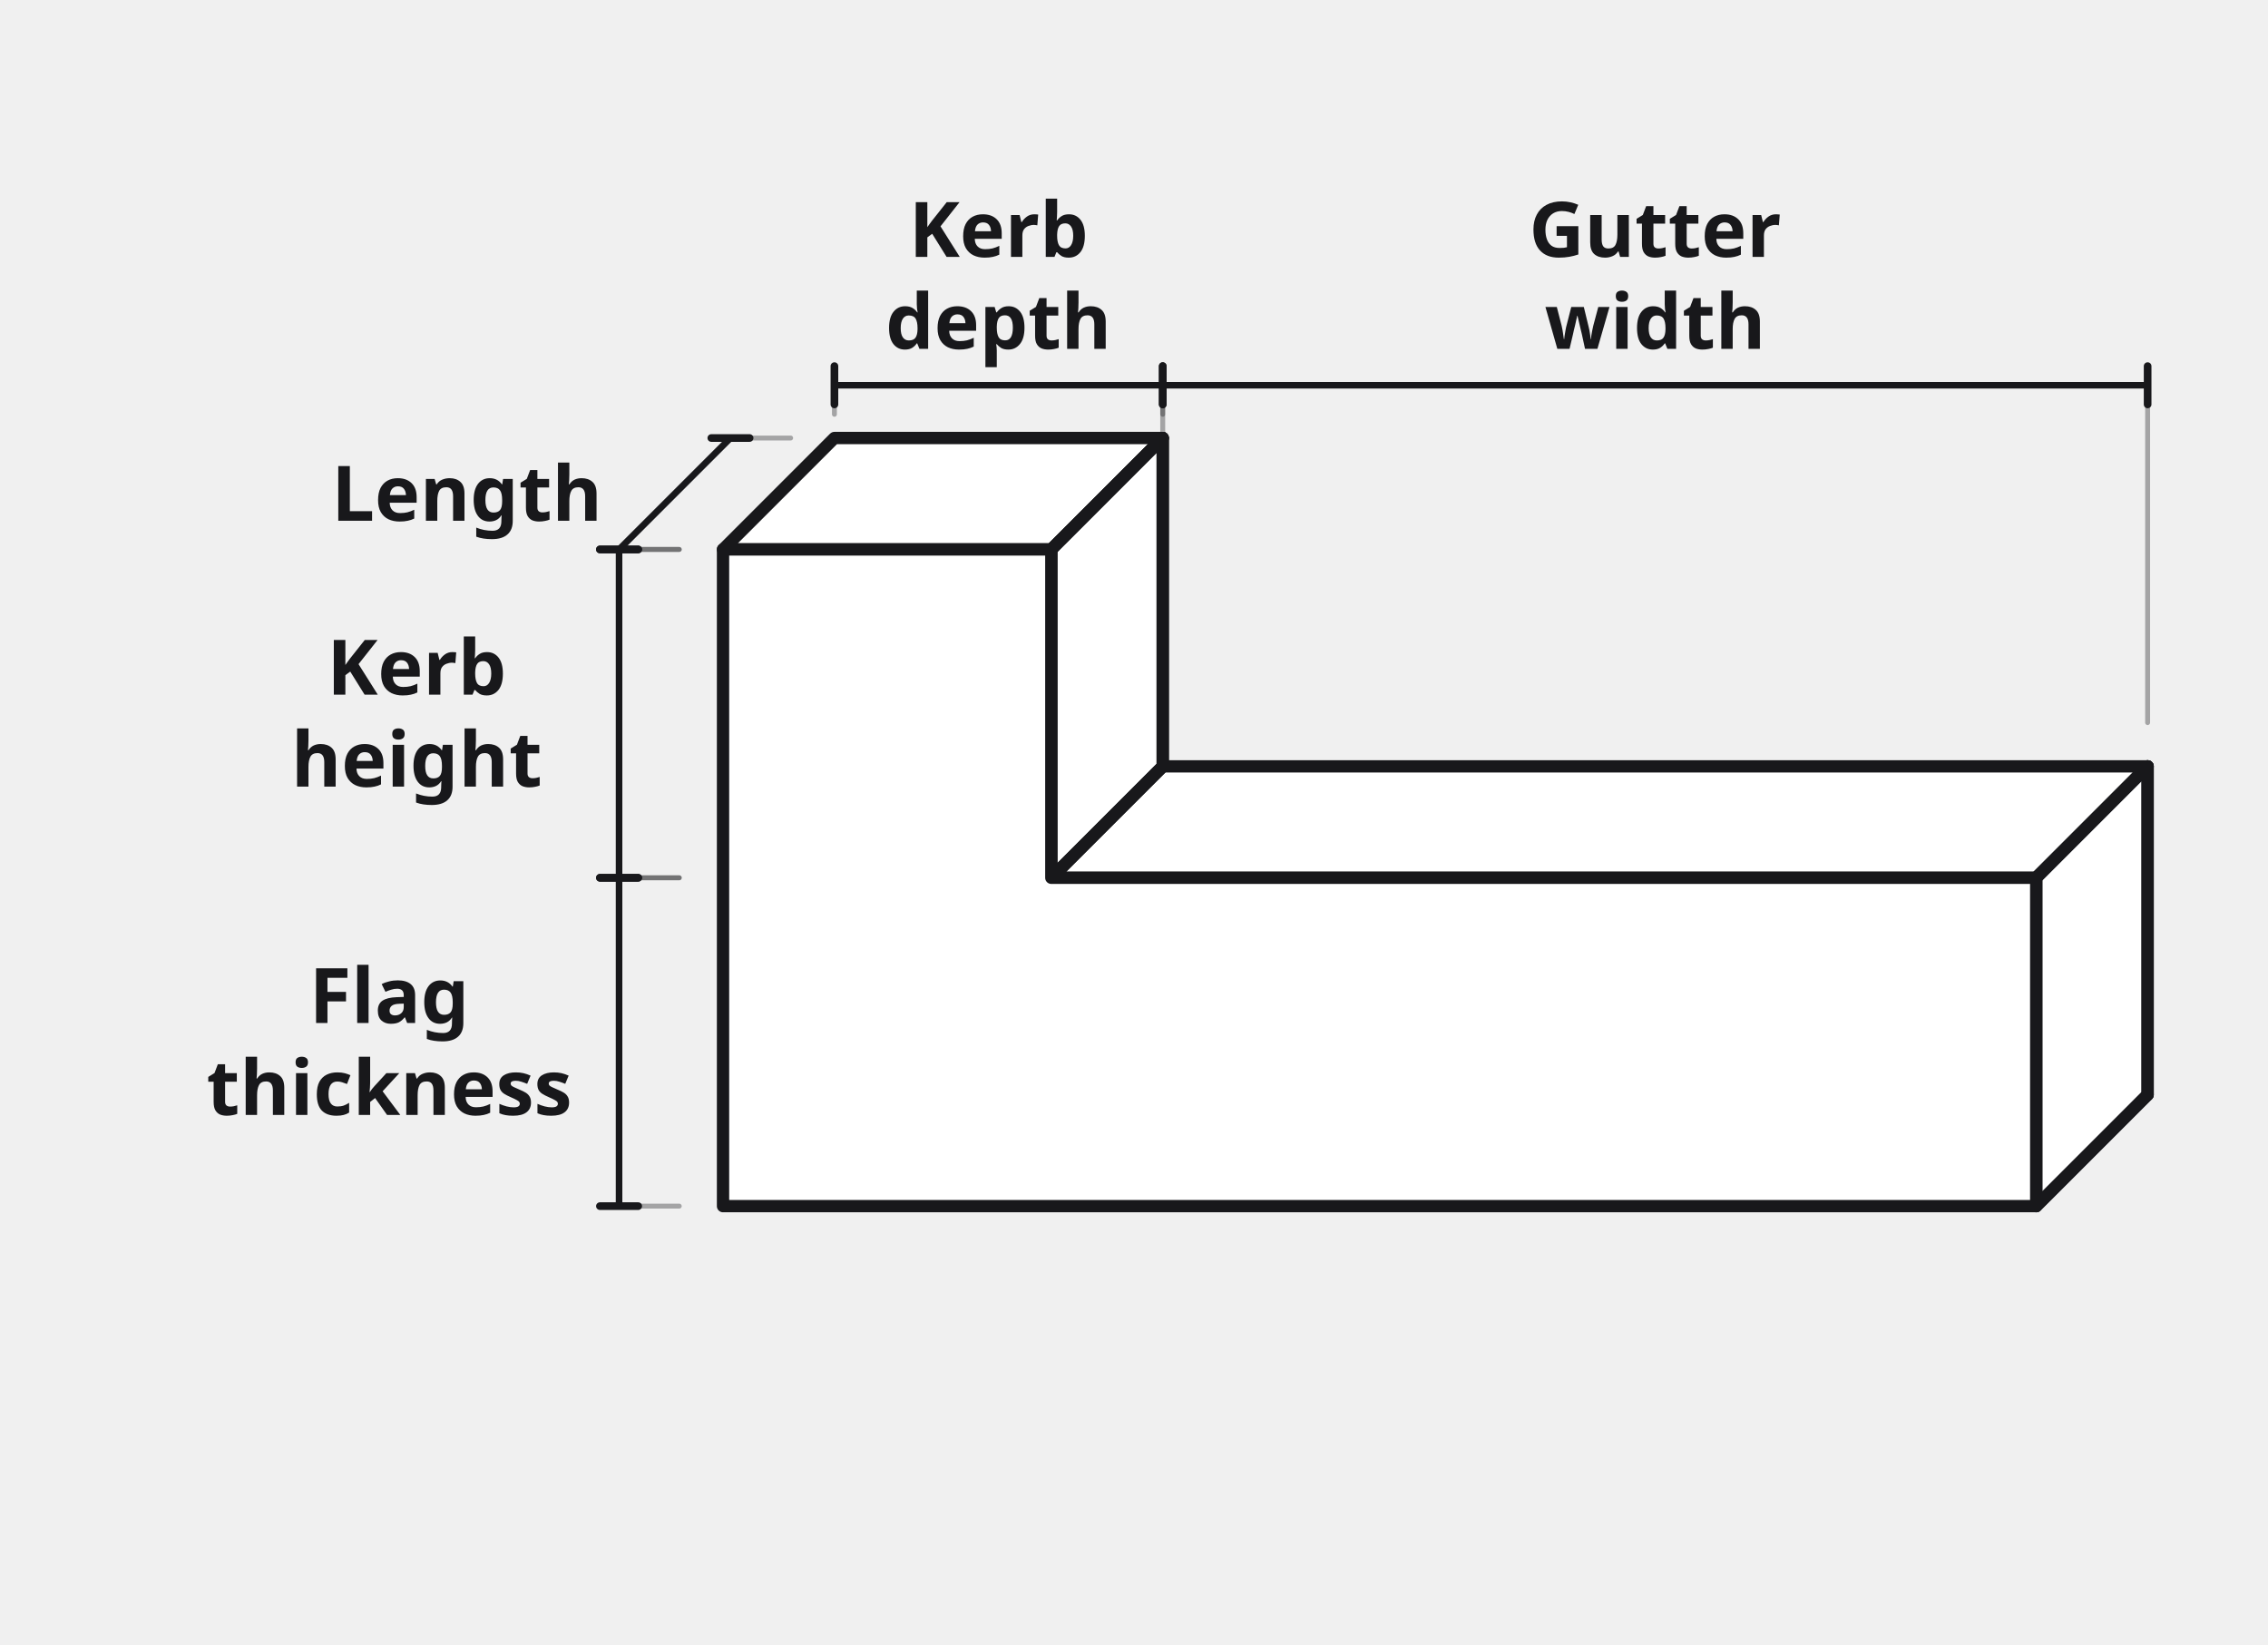
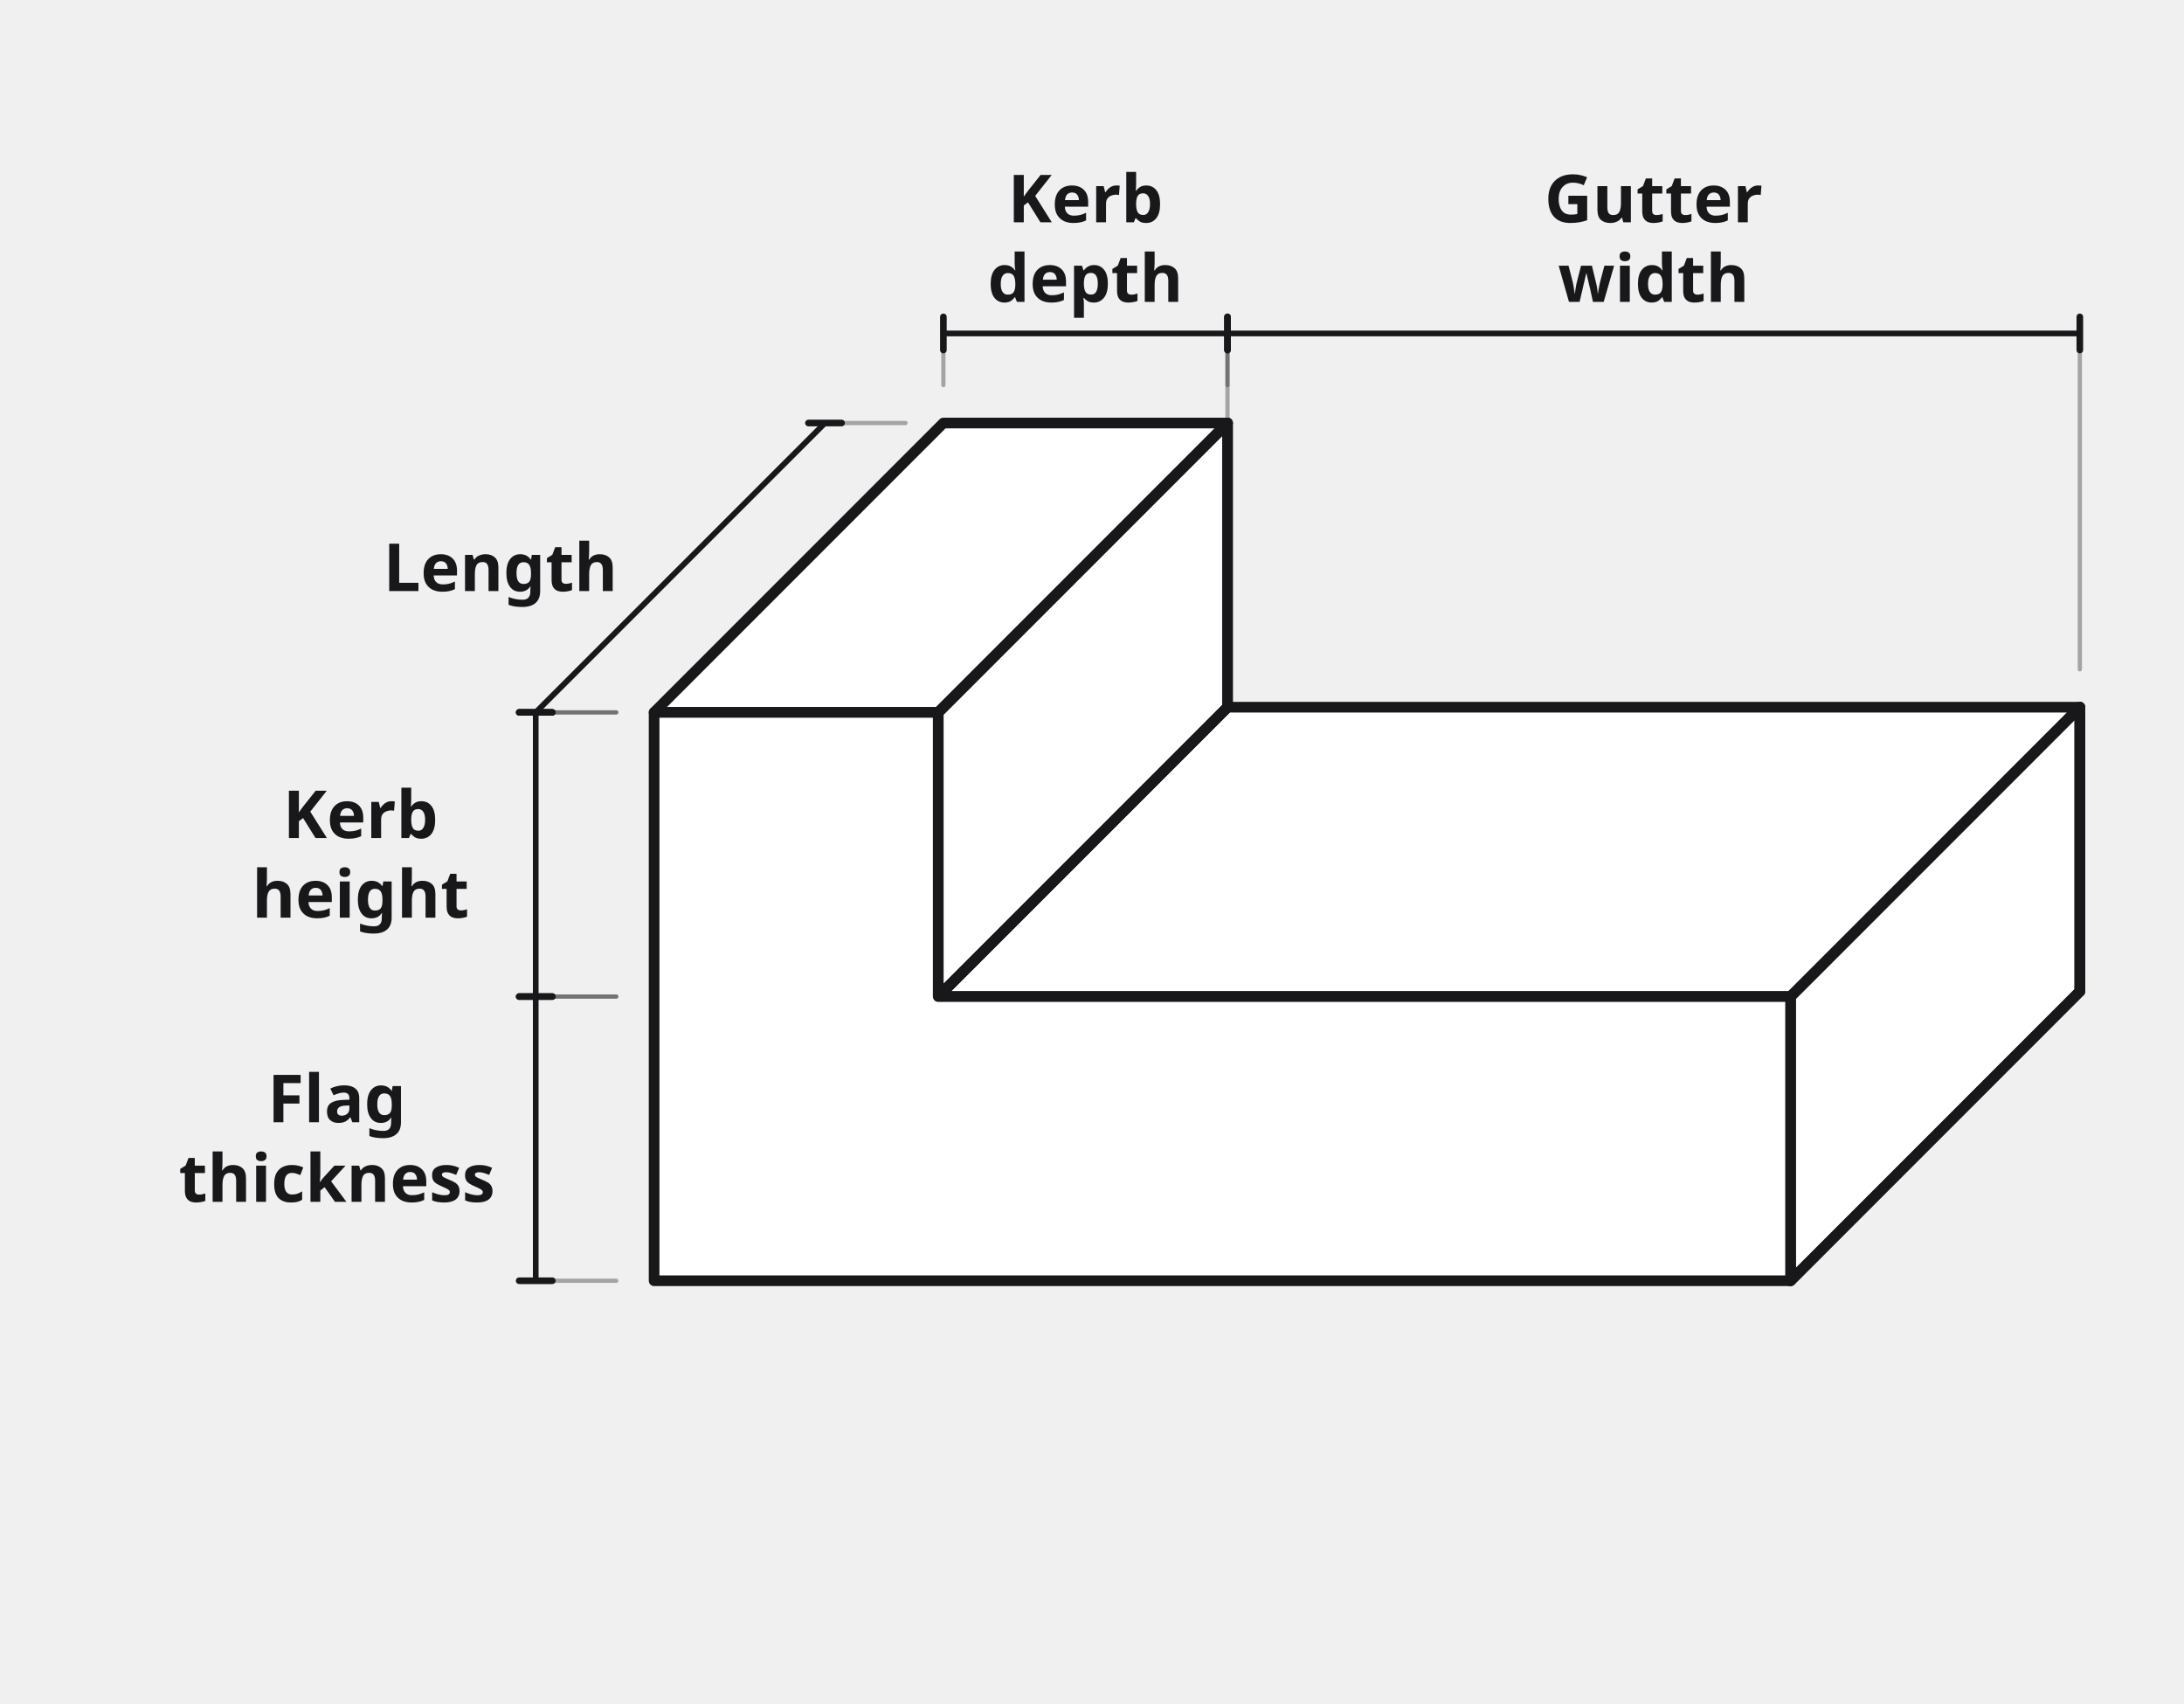
- <svg xmlns="http://www.w3.org/2000/svg" viewBox="-132.14 -220.40 414.50 300.44" aria-hidden="true">
-   <path d="M 240.00 -60.00 L 60.00 -60.00 L 80.36 -80.36 L 260.36 -80.36 Z" fill="#ffffff" stroke="#18181b" stroke-width="2.25" stroke-linejoin="round" stroke-linecap="round" />
-   <path d="M 60.00 -120.00 L 0.00 -120.00 L 20.36 -140.36 L 80.36 -140.36 Z" fill="#ffffff" stroke="#18181b" stroke-width="2.25" stroke-linejoin="round" stroke-linecap="round" />
-   <path d="M 240.00 0.00 L 240.00 -60.00 L 260.36 -80.36 L 260.36 -20.36 Z" fill="#ffffff" stroke="#18181b" stroke-width="2.25" stroke-linejoin="round" stroke-linecap="round" />
-   <path d="M 60.00 -60.00 L 60.00 -120.00 L 80.36 -140.36 L 80.36 -80.36 Z" fill="#ffffff" stroke="#18181b" stroke-width="2.25" stroke-linejoin="round" stroke-linecap="round" />
-   <line x1="240.00" y1="-60.00" x2="260.36" y2="-80.36" stroke="#18181b" stroke-width="2.25" stroke-linecap="round" />
-   <line x1="60.00" y1="-60.00" x2="80.36" y2="-80.36" stroke="#18181b" stroke-width="2.25" stroke-linecap="round" />
-   <line x1="60.00" y1="-120.00" x2="80.36" y2="-140.36" stroke="#18181b" stroke-width="2.25" stroke-linecap="round" />
-   <line x1="80.36" y1="-80.36" x2="80.36" y2="-140.36" stroke="#18181b" stroke-width="2.25" stroke-linecap="round" />
-   <line x1="260.36" y1="-80.36" x2="260.36" y2="-20.36" stroke="#18181b" stroke-width="2.25" stroke-linecap="round" />
-   <line x1="240.00" y1="0.00" x2="260.36" y2="-20.36" stroke="#18181b" stroke-width="2.25" stroke-linecap="round" />
+ <svg xmlns="http://www.w3.org/2000/svg" viewBox="-138.14 -270.40 461.23 359.71" aria-hidden="true">
+   <path d="M 240.00 0.00 L 240.00 -60.00 L 301.09 -121.09 L 301.09 -61.09 Z" fill="#ffffff" stroke="#18181b" stroke-width="2.25" stroke-linejoin="round" stroke-linecap="round" />
+   <path d="M 240.00 -60.00 L 60.00 -60.00 L 121.09 -121.09 L 301.09 -121.09 Z" fill="#ffffff" stroke="#18181b" stroke-width="2.25" stroke-linejoin="round" stroke-linecap="round" />
+   <path d="M 60.00 -60.00 L 60.00 -120.00 L 121.09 -181.09 L 121.09 -121.09 Z" fill="#ffffff" stroke="#18181b" stroke-width="2.25" stroke-linejoin="round" stroke-linecap="round" />
+   <path d="M 60.00 -120.00 L 0.00 -120.00 L 61.09 -181.09 L 121.09 -181.09 Z" fill="#ffffff" stroke="#18181b" stroke-width="2.25" stroke-linejoin="round" stroke-linecap="round" />
+   <line x1="240.00" y1="-60.00" x2="301.09" y2="-121.09" stroke="#18181b" stroke-width="2.25" stroke-linecap="round" />
+   <line x1="60.00" y1="-60.00" x2="121.09" y2="-121.09" stroke="#18181b" stroke-width="2.25" stroke-linecap="round" />
+   <line x1="60.00" y1="-120.00" x2="121.09" y2="-181.09" stroke="#18181b" stroke-width="2.25" stroke-linecap="round" />
+   <line x1="121.09" y1="-121.09" x2="121.09" y2="-181.09" stroke="#18181b" stroke-width="2.25" stroke-linecap="round" />
+   <line x1="301.09" y1="-121.09" x2="301.09" y2="-61.09" stroke="#18181b" stroke-width="2.25" stroke-linecap="round" />
+   <line x1="240.00" y1="0.00" x2="301.09" y2="-61.09" stroke="#18181b" stroke-width="2.25" stroke-linecap="round" />
  <path d="M 240.00 0.00 L 240.00 -60.00 L 60.00 -60.00 L 60.00 -120.00 L 0.00 -120.00 L 0.00 0.00 L 60.00 0.00 Z" fill="#ffffff" stroke="#18181b" stroke-width="2.25" stroke-linejoin="round" stroke-linecap="round" />
  <g class="dim">
-     <line x1="-8.00" y1="0.00" x2="-19.00" y2="0.00" stroke="#18181b" stroke-width="0.9" stroke-linecap="round" opacity="0.35" />
-     <line x1="-8.00" y1="-60.00" x2="-19.00" y2="-60.00" stroke="#18181b" stroke-width="0.9" stroke-linecap="round" opacity="0.35" />
-     <line x1="-19.00" y1="0.00" x2="-19.00" y2="-60.00" stroke="#18181b" stroke-width="1.2" stroke-linecap="round" />
-     <line x1="-22.50" y1="0.00" x2="-15.50" y2="0.00" stroke="#18181b" stroke-width="1.4" stroke-linecap="round" />
-     <line x1="-22.50" y1="-60.00" x2="-15.50" y2="-60.00" stroke="#18181b" stroke-width="1.4" stroke-linecap="round" />
-     <text x="-61.00" text-anchor="middle" dominant-baseline="middle" font-family="system-ui,sans-serif" font-size="14" font-weight="600" fill="#18181b" y="-38.40">Flag<tspan x="-61.00" dy="16.80">thickness</tspan>
+     <line x1="-8.00" y1="0.00" x2="-25.00" y2="0.00" stroke="#18181b" stroke-width="0.9" stroke-linecap="round" opacity="0.35" />
+     <line x1="-8.00" y1="-60.00" x2="-25.00" y2="-60.00" stroke="#18181b" stroke-width="0.9" stroke-linecap="round" opacity="0.35" />
+     <line x1="-25.00" y1="0.00" x2="-25.00" y2="-60.00" stroke="#18181b" stroke-width="1.2" stroke-linecap="round" />
+     <line x1="-28.50" y1="0.00" x2="-21.50" y2="0.00" stroke="#18181b" stroke-width="1.4" stroke-linecap="round" />
+     <line x1="-28.50" y1="-60.00" x2="-21.50" y2="-60.00" stroke="#18181b" stroke-width="1.4" stroke-linecap="round" />
+     <text x="-67.00" text-anchor="middle" dominant-baseline="middle" font-family="system-ui,sans-serif" font-size="14" font-weight="600" fill="#18181b" y="-38.40">Flag<tspan x="-67.00" dy="16.80">thickness</tspan>
    </text>
  </g>
  <g class="dim">
-     <line x1="260.36" y1="-88.36" x2="260.36" y2="-150.00" stroke="#18181b" stroke-width="0.9" stroke-linecap="round" opacity="0.35" />
-     <line x1="80.36" y1="-88.36" x2="80.36" y2="-150.00" stroke="#18181b" stroke-width="0.9" stroke-linecap="round" opacity="0.35" />
-     <line x1="260.36" y1="-150.00" x2="80.36" y2="-150.00" stroke="#18181b" stroke-width="1.2" stroke-linecap="round" />
-     <line x1="260.36" y1="-153.50" x2="260.36" y2="-146.50" stroke="#18181b" stroke-width="1.4" stroke-linecap="round" />
-     <line x1="80.36" y1="-153.50" x2="80.36" y2="-146.50" stroke="#18181b" stroke-width="1.4" stroke-linecap="round" />
-     <text x="170.36" text-anchor="middle" dominant-baseline="middle" font-family="system-ui,sans-serif" font-size="14" font-weight="600" fill="#18181b" y="-178.40">Gutter<tspan x="170.36" dy="16.80">width</tspan>
+     <line x1="301.09" y1="-129.09" x2="301.09" y2="-200.00" stroke="#18181b" stroke-width="0.9" stroke-linecap="round" opacity="0.35" />
+     <line x1="121.09" y1="-129.09" x2="121.09" y2="-200.00" stroke="#18181b" stroke-width="0.9" stroke-linecap="round" opacity="0.35" />
+     <line x1="301.09" y1="-200.00" x2="121.09" y2="-200.00" stroke="#18181b" stroke-width="1.2" stroke-linecap="round" />
+     <line x1="301.09" y1="-203.50" x2="301.09" y2="-196.50" stroke="#18181b" stroke-width="1.4" stroke-linecap="round" />
+     <line x1="121.09" y1="-203.50" x2="121.09" y2="-196.50" stroke="#18181b" stroke-width="1.4" stroke-linecap="round" />
+     <text x="211.09" text-anchor="middle" dominant-baseline="middle" font-family="system-ui,sans-serif" font-size="14" font-weight="600" fill="#18181b" y="-228.40">Gutter<tspan x="211.09" dy="16.80">width</tspan>
    </text>
  </g>
  <g class="dim">
-     <line x1="-8.00" y1="-60.00" x2="-19.00" y2="-60.00" stroke="#18181b" stroke-width="0.9" stroke-linecap="round" opacity="0.35" />
-     <line x1="-8.00" y1="-120.00" x2="-19.00" y2="-120.00" stroke="#18181b" stroke-width="0.9" stroke-linecap="round" opacity="0.35" />
-     <line x1="-19.00" y1="-60.00" x2="-19.00" y2="-120.00" stroke="#18181b" stroke-width="1.2" stroke-linecap="round" />
-     <line x1="-22.50" y1="-60.00" x2="-15.50" y2="-60.00" stroke="#18181b" stroke-width="1.4" stroke-linecap="round" />
-     <line x1="-22.50" y1="-120.00" x2="-15.50" y2="-120.00" stroke="#18181b" stroke-width="1.4" stroke-linecap="round" />
-     <text x="-56.00" text-anchor="middle" dominant-baseline="middle" font-family="system-ui,sans-serif" font-size="14" font-weight="600" fill="#18181b" y="-98.40">Kerb<tspan x="-56.00" dy="16.80">height</tspan>
+     <line x1="-8.00" y1="-60.00" x2="-25.00" y2="-60.00" stroke="#18181b" stroke-width="0.9" stroke-linecap="round" opacity="0.35" />
+     <line x1="-8.00" y1="-120.00" x2="-25.00" y2="-120.00" stroke="#18181b" stroke-width="0.9" stroke-linecap="round" opacity="0.35" />
+     <line x1="-25.00" y1="-60.00" x2="-25.00" y2="-120.00" stroke="#18181b" stroke-width="1.2" stroke-linecap="round" />
+     <line x1="-28.50" y1="-60.00" x2="-21.50" y2="-60.00" stroke="#18181b" stroke-width="1.4" stroke-linecap="round" />
+     <line x1="-28.50" y1="-120.00" x2="-21.50" y2="-120.00" stroke="#18181b" stroke-width="1.4" stroke-linecap="round" />
+     <text x="-62.00" text-anchor="middle" dominant-baseline="middle" font-family="system-ui,sans-serif" font-size="14" font-weight="600" fill="#18181b" y="-98.40">Kerb<tspan x="-62.00" dy="16.80">height</tspan>
    </text>
  </g>
  <g class="dim">
-     <line x1="80.36" y1="-144.70" x2="80.36" y2="-150.00" stroke="#18181b" stroke-width="0.9" stroke-linecap="round" opacity="0.35" />
-     <line x1="20.36" y1="-144.70" x2="20.36" y2="-150.00" stroke="#18181b" stroke-width="0.9" stroke-linecap="round" opacity="0.35" />
-     <line x1="80.36" y1="-150.00" x2="20.36" y2="-150.00" stroke="#18181b" stroke-width="1.2" stroke-linecap="round" />
-     <line x1="80.36" y1="-153.50" x2="80.36" y2="-146.50" stroke="#18181b" stroke-width="1.4" stroke-linecap="round" />
-     <line x1="20.36" y1="-153.50" x2="20.36" y2="-146.50" stroke="#18181b" stroke-width="1.4" stroke-linecap="round" />
-     <text x="50.36" text-anchor="middle" dominant-baseline="middle" font-family="system-ui,sans-serif" font-size="14" font-weight="600" fill="#18181b" y="-178.40">Kerb<tspan x="50.36" dy="16.80">depth</tspan>
+     <line x1="121.09" y1="-189.09" x2="121.09" y2="-200.00" stroke="#18181b" stroke-width="0.9" stroke-linecap="round" opacity="0.35" />
+     <line x1="61.09" y1="-189.09" x2="61.09" y2="-200.00" stroke="#18181b" stroke-width="0.9" stroke-linecap="round" opacity="0.35" />
+     <line x1="121.09" y1="-200.00" x2="61.09" y2="-200.00" stroke="#18181b" stroke-width="1.2" stroke-linecap="round" />
+     <line x1="121.09" y1="-203.50" x2="121.09" y2="-196.50" stroke="#18181b" stroke-width="1.4" stroke-linecap="round" />
+     <line x1="61.09" y1="-203.50" x2="61.09" y2="-196.50" stroke="#18181b" stroke-width="1.4" stroke-linecap="round" />
+     <text x="91.09" text-anchor="middle" dominant-baseline="middle" font-family="system-ui,sans-serif" font-size="14" font-weight="600" fill="#18181b" y="-228.40">Kerb<tspan x="91.09" dy="16.80">depth</tspan>
    </text>
  </g>
  <g class="dim">
-     <line x1="-8.00" y1="-120.00" x2="-19.00" y2="-120.00" stroke="#18181b" stroke-width="0.9" stroke-linecap="round" opacity="0.35" />
-     <line x1="12.36" y1="-140.36" x2="1.36" y2="-140.36" stroke="#18181b" stroke-width="0.9" stroke-linecap="round" opacity="0.35" />
-     <line x1="-19.00" y1="-120.00" x2="1.36" y2="-140.36" stroke="#18181b" stroke-width="1.2" stroke-linecap="round" />
-     <line x1="-22.50" y1="-120.00" x2="-15.50" y2="-120.00" stroke="#18181b" stroke-width="1.4" stroke-linecap="round" />
-     <line x1="-2.14" y1="-140.36" x2="4.86" y2="-140.36" stroke="#18181b" stroke-width="1.4" stroke-linecap="round" />
-     <text x="-46.82" text-anchor="middle" dominant-baseline="middle" font-family="system-ui,sans-serif" font-size="14" font-weight="600" fill="#18181b" y="-130.18">Length</text>
+     <line x1="-8.00" y1="-120.00" x2="-25.00" y2="-120.00" stroke="#18181b" stroke-width="0.9" stroke-linecap="round" opacity="0.35" />
+     <line x1="53.09" y1="-181.09" x2="36.09" y2="-181.09" stroke="#18181b" stroke-width="0.9" stroke-linecap="round" opacity="0.35" />
+     <line x1="-25.00" y1="-120.00" x2="36.09" y2="-181.09" stroke="#18181b" stroke-width="1.2" stroke-linecap="round" />
+     <line x1="-28.50" y1="-120.00" x2="-21.50" y2="-120.00" stroke="#18181b" stroke-width="1.4" stroke-linecap="round" />
+     <line x1="32.59" y1="-181.09" x2="39.59" y2="-181.09" stroke="#18181b" stroke-width="1.4" stroke-linecap="round" />
+     <text x="-32.45" text-anchor="middle" dominant-baseline="middle" font-family="system-ui,sans-serif" font-size="14" font-weight="600" fill="#18181b" y="-150.55">Length</text>
  </g>
</svg>
